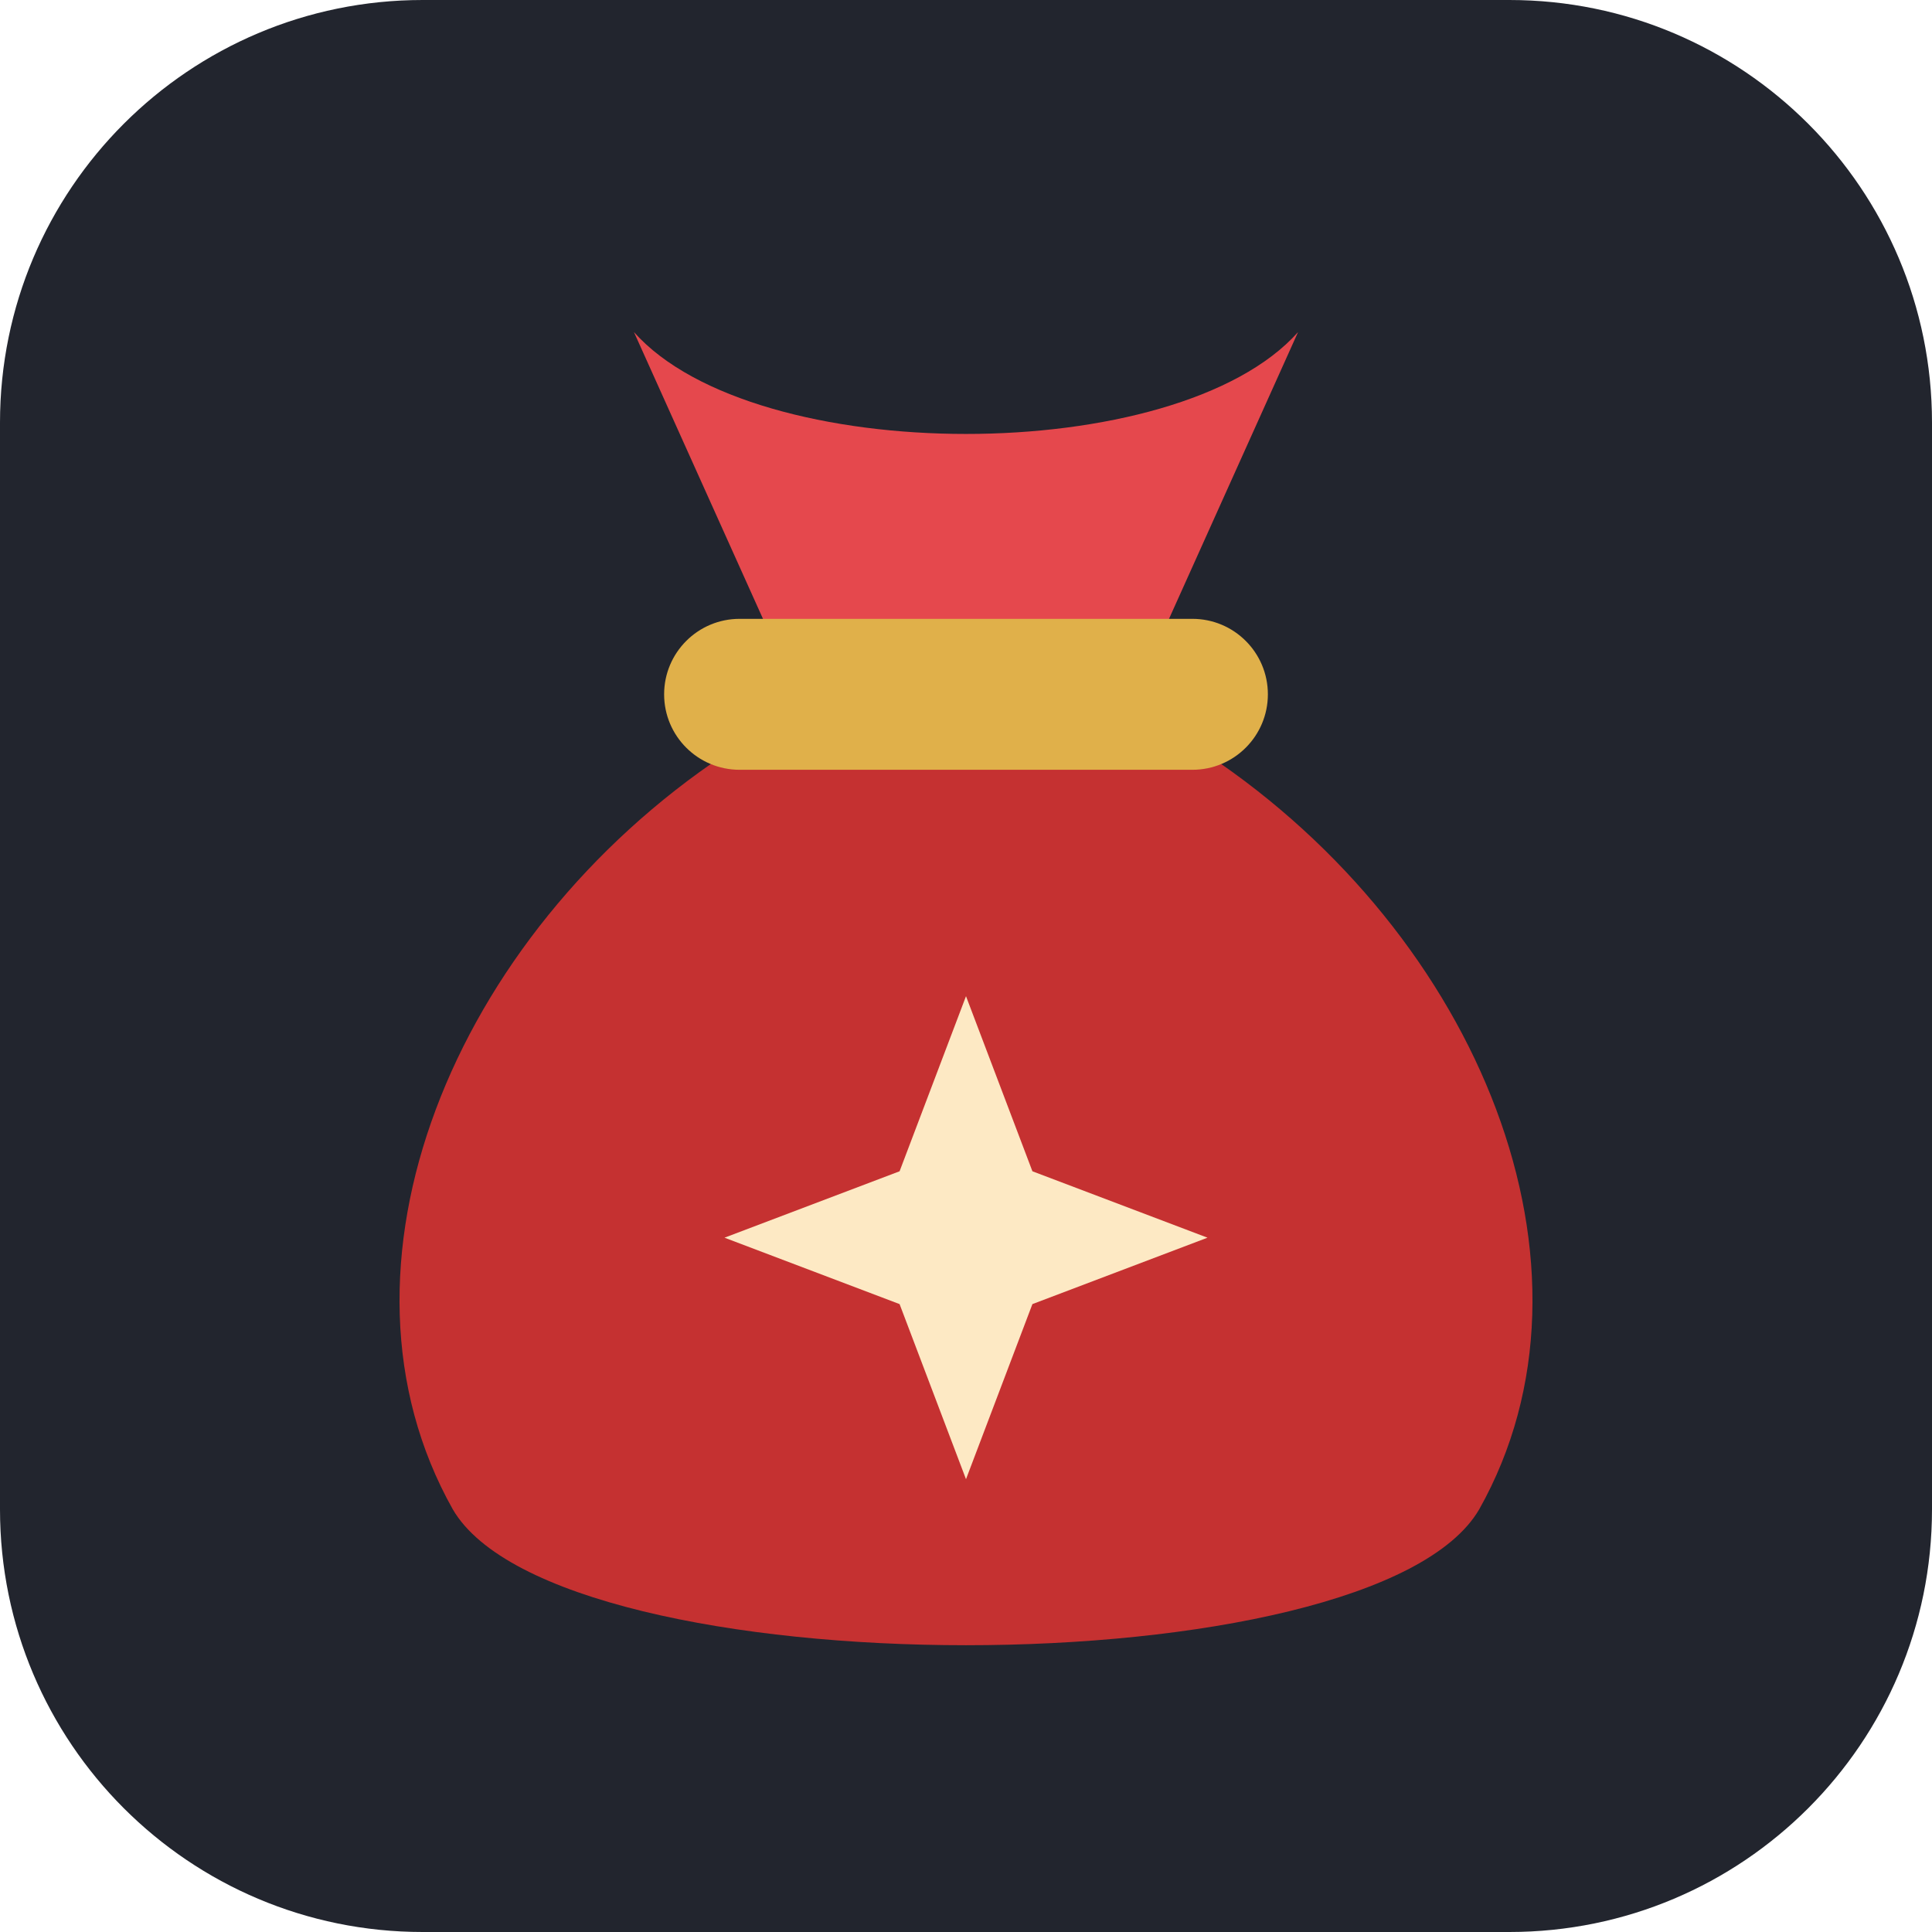
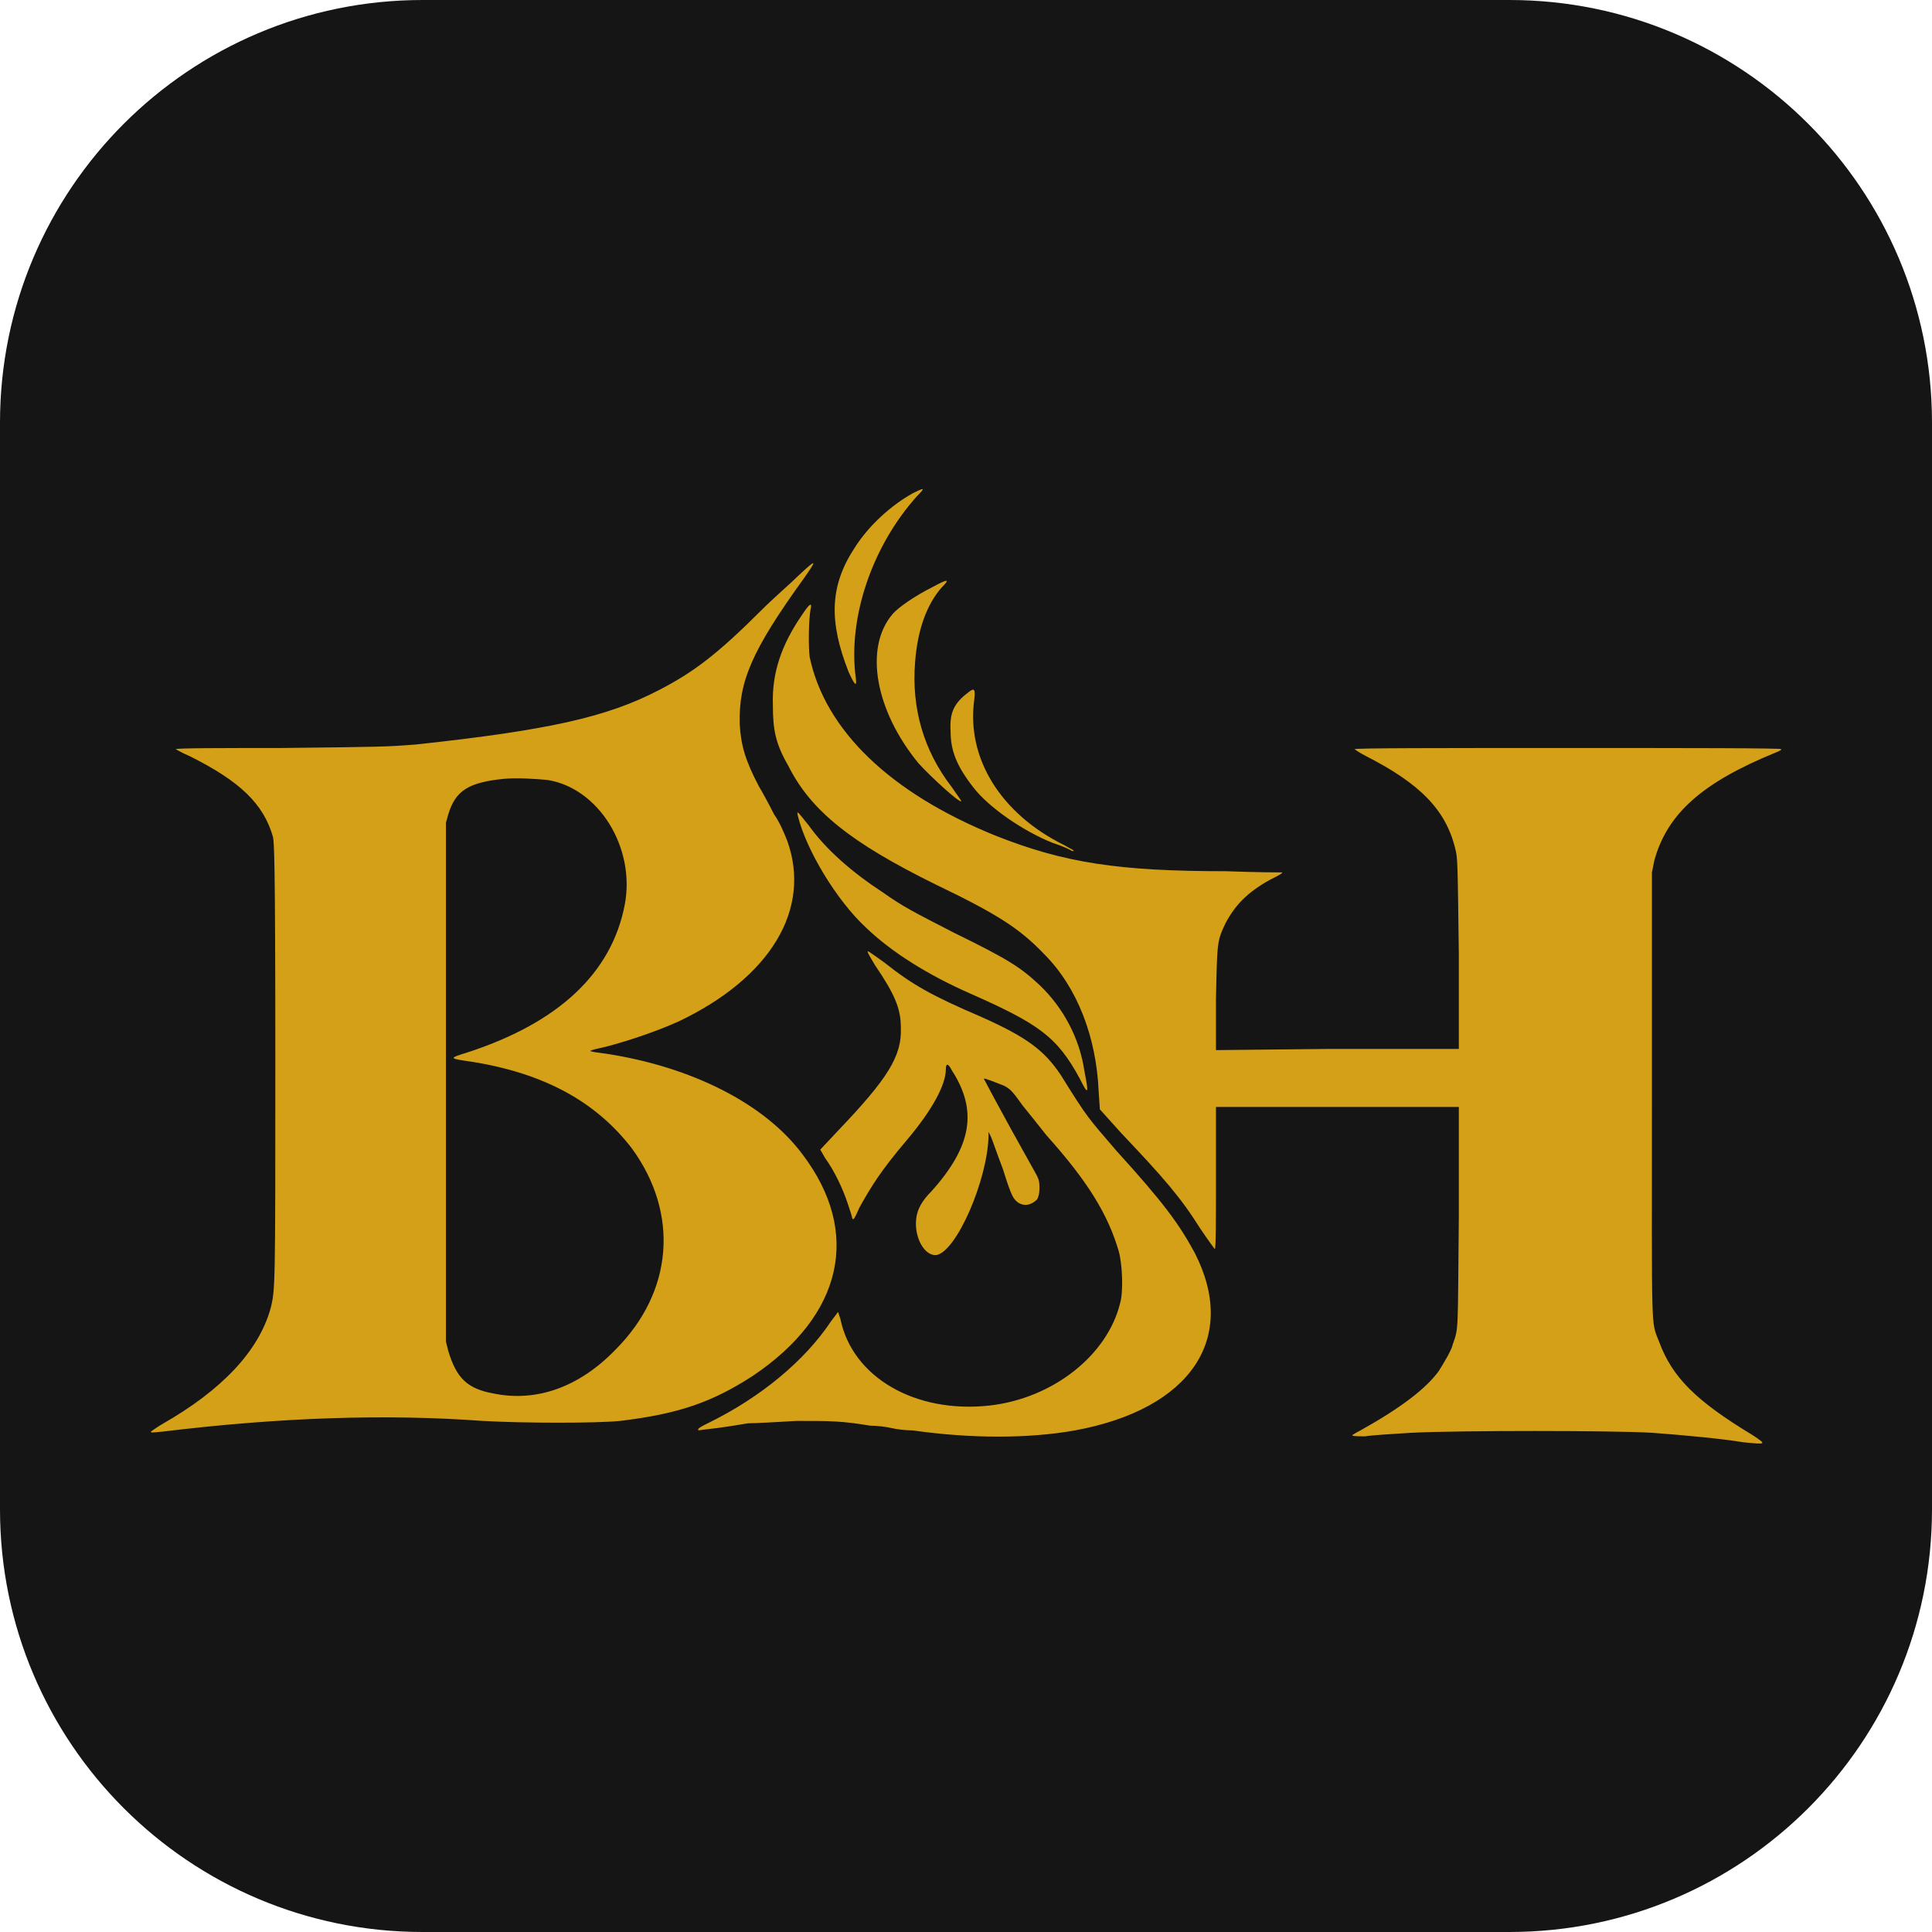
<svg xmlns="http://www.w3.org/2000/svg" viewBox="0 0 64 64">
-   <rect width="64" height="64" rx="14" fill="#22252e" />
-   <path d="M21 11c4 4.5 18 4.5 22 0l-4.5 10h-13z" fill="#e5484d" />
-   <path d="M24 25c-9 6-13.5 17-9 25 3.5 6 30.5 6 34 0 4.5-8 0-19-9-25z" fill="#c53131" />
-   <rect x="22" y="20.5" width="20" height="5" rx="2.5" fill="#e0b04a" />
-   <path d="M32 33l2.2 5.8L40 41l-5.8 2.2L32 49l-2.2-5.8L24 41l5.8-2.2z" fill="#fde9c4" />
+   <rect width="64" height="64" rx="14" fill="#151515" />
+   <svg x="5" y="5" width="54" height="54" viewBox="187 14 1376 806" preserveAspectRatio="xMidYMid meet">
+     <path d="M 830 18 C 812 28, 793 45, 781 64 C 760 96, 759 126, 776 169 C 781 180, 783 182, 782 174 C 775 123, 796 62, 834 20 C 841 13, 840 13, 830 18 M 733 88 C 727 94, 713 106, 703 116 C 665 154, 645 169, 616 184 C 572 207, 522 218, 411 230 C 385 232, 384 232, 296 233 C 248 233, 208 233, 208 234 C 208 234, 213 237, 220 240 C 262 261, 282 280, 290 308 C 291 313, 292 325, 292 497 C 292 688, 292 690, 288 706 C 278 742, 247 775, 196 804 C 191 807, 187 810, 187 810 C 187 811, 187 811, 197 810 C 296 798, 385 795, 467 801 C 503 803, 563 803, 583 801 C 633 795, 661 785, 695 763 C 771 712, 787 642, 737 576 C 705 533, 643 502, 571 491 C 556 489, 555 489, 563 487 C 582 483, 612 473, 632 464 C 710 427, 745 369, 724 311 C 722 306, 718 296, 713 289 C 709 281, 703 270, 700 265 C 689 244, 685 231, 684 213 C 683 177, 694 151, 738 90 C 750 73, 749 73, 733 88 M 847 97 C 833 104, 818 114, 813 120 C 789 148, 798 201, 835 246 C 846 258, 869 279, 871 278 C 871 277, 867 272, 863 266 C 839 235, 829 199, 832 161 C 834 133, 842 112, 854 98 C 862 90, 860 90, 847 97 M 737 120 C 719 146, 711 170, 712 197 C 712 217, 714 229, 725 248 C 744 286, 778 313, 849 348 C 901 373, 920 385, 941 407 C 969 435, 985 477, 987 523 L 988 538 1006 558 C 1042 596, 1056 612, 1073 639 C 1079 648, 1085 656, 1085 656 C 1086 656, 1086 630, 1086 596 L 1086 536 1189 536 L 1291 536 1291 629 C 1290 726, 1291 722, 1286 736 C 1285 741, 1279 751, 1274 759 C 1263 774, 1242 790, 1208 809 C 1204 811, 1201 813, 1201 813 C 1201 814, 1206 814, 1212 814 C 1218 813, 1235 812, 1251 811 C 1292 809, 1419 809, 1454 811 C 1481 813, 1513 816, 1531 819 C 1551 821, 1551 821, 1539 813 C 1491 784, 1471 764, 1460 734 C 1453 716, 1454 732, 1454 525 L 1454 338 1456 328 C 1467 288, 1497 262, 1558 237 C 1561 236, 1564 234, 1564 234 C 1564 233, 1483 233, 1384 233 C 1270 233, 1203 233, 1203 234 C 1203 234, 1207 237, 1213 240 C 1258 263, 1280 285, 1288 318 C 1290 326, 1290 328, 1291 407 L 1291 487 1284 487 C 1281 487, 1234 487, 1182 487 L 1086 488 1086 445 C 1087 396, 1087 396, 1094 381 C 1102 366, 1112 355, 1132 344 C 1138 341, 1142 339, 1142 338 C 1141 338, 1120 338, 1095 337 C 1004 337, 958 330, 900 307 C 811 271, 756 218, 743 156 C 742 148, 742 124, 744 115 C 745 110, 743 111, 737 120 M 877 186 C 865 195, 861 203, 862 219 C 862 235, 867 248, 881 266 C 894 283, 923 303, 948 313 C 954 315, 959 317, 963 319 C 964 320, 965 320, 966 320 C 966 319, 963 318, 958 315 C 905 289, 875 242, 882 192 C 883 183, 882 182, 877 186 M 485 259 C 455 262, 444 269, 438 289 L 436 296 436 515 L 436 734 438 742 C 445 765, 454 774, 477 778 C 512 785, 548 773, 579 741 C 628 692, 633 626, 593 571 C 563 532, 520 508, 459 498 C 438 495, 438 495, 454 490 C 531 465, 576 423, 587 365 C 596 317, 565 267, 522 260 C 512 259, 496 258, 485 259 M 733 290 C 740 319, 766 362, 791 385 C 813 406, 844 425, 878 440 C 937 466, 952 477, 971 512 C 978 526, 979 526, 975 506 C 971 478, 957 452, 937 433 C 921 418, 910 411, 865 389 C 830 371, 822 367, 805 355 C 779 338, 757 319, 742 298 C 733 287, 732 285, 733 290 M 792 405 C 792 406, 795 411, 798 416 C 815 441, 820 453, 820 469 C 821 493, 809 512, 767 556 L 752 572 756 579 C 764 590, 771 605, 775 617 C 777 623, 779 629, 779 630 C 780 632, 781 630, 785 621 C 795 603, 803 590, 825 564 C 847 538, 858 517, 858 504 C 858 499, 860 499, 863 505 C 885 539, 880 569, 846 607 C 838 615, 834 622, 833 630 C 831 646, 840 662, 850 661 C 867 658, 893 598, 894 561 L 894 557 896 561 C 897 563, 901 575, 906 588 C 912 607, 914 612, 917 615 C 922 620, 929 620, 935 614 C 936 612, 937 610, 937 604 C 937 597, 936 596, 931 587 C 904 539, 890 512, 890 512 C 892 512, 902 516, 907 518 C 913 521, 915 524, 923 535 C 927 540, 936 551, 943 560 C 978 599, 995 627, 1004 658 C 1007 669, 1008 692, 1005 702 C 994 746, 948 782, 895 788 C 832 795, 779 764, 769 715 C 768 712, 767 709, 767 709 C 767 709, 764 713, 761 717 C 739 750, 702 781, 657 803 C 653 805, 649 807, 649 808 C 649 809, 649 809, 649 809 C 649 809, 656 808, 665 807 C 673 806, 685 804, 691 803 C 697 803, 715 802, 732 801 C 761 801, 770 801, 794 805 C 800 805, 808 806, 812 807 C 816 808, 824 809, 830 809 C 879 816, 928 816, 967 809 C 1065 791, 1105 731, 1068 659 C 1055 635, 1042 617, 1002 573 C 978 545, 978 546, 955 509 C 941 488, 926 477, 888 460 C 846 442, 830 433, 806 414 C 792 404, 792 404, 792 405" fill="#d4a017" fill-rule="evenodd" />
+   </svg>
</svg>
